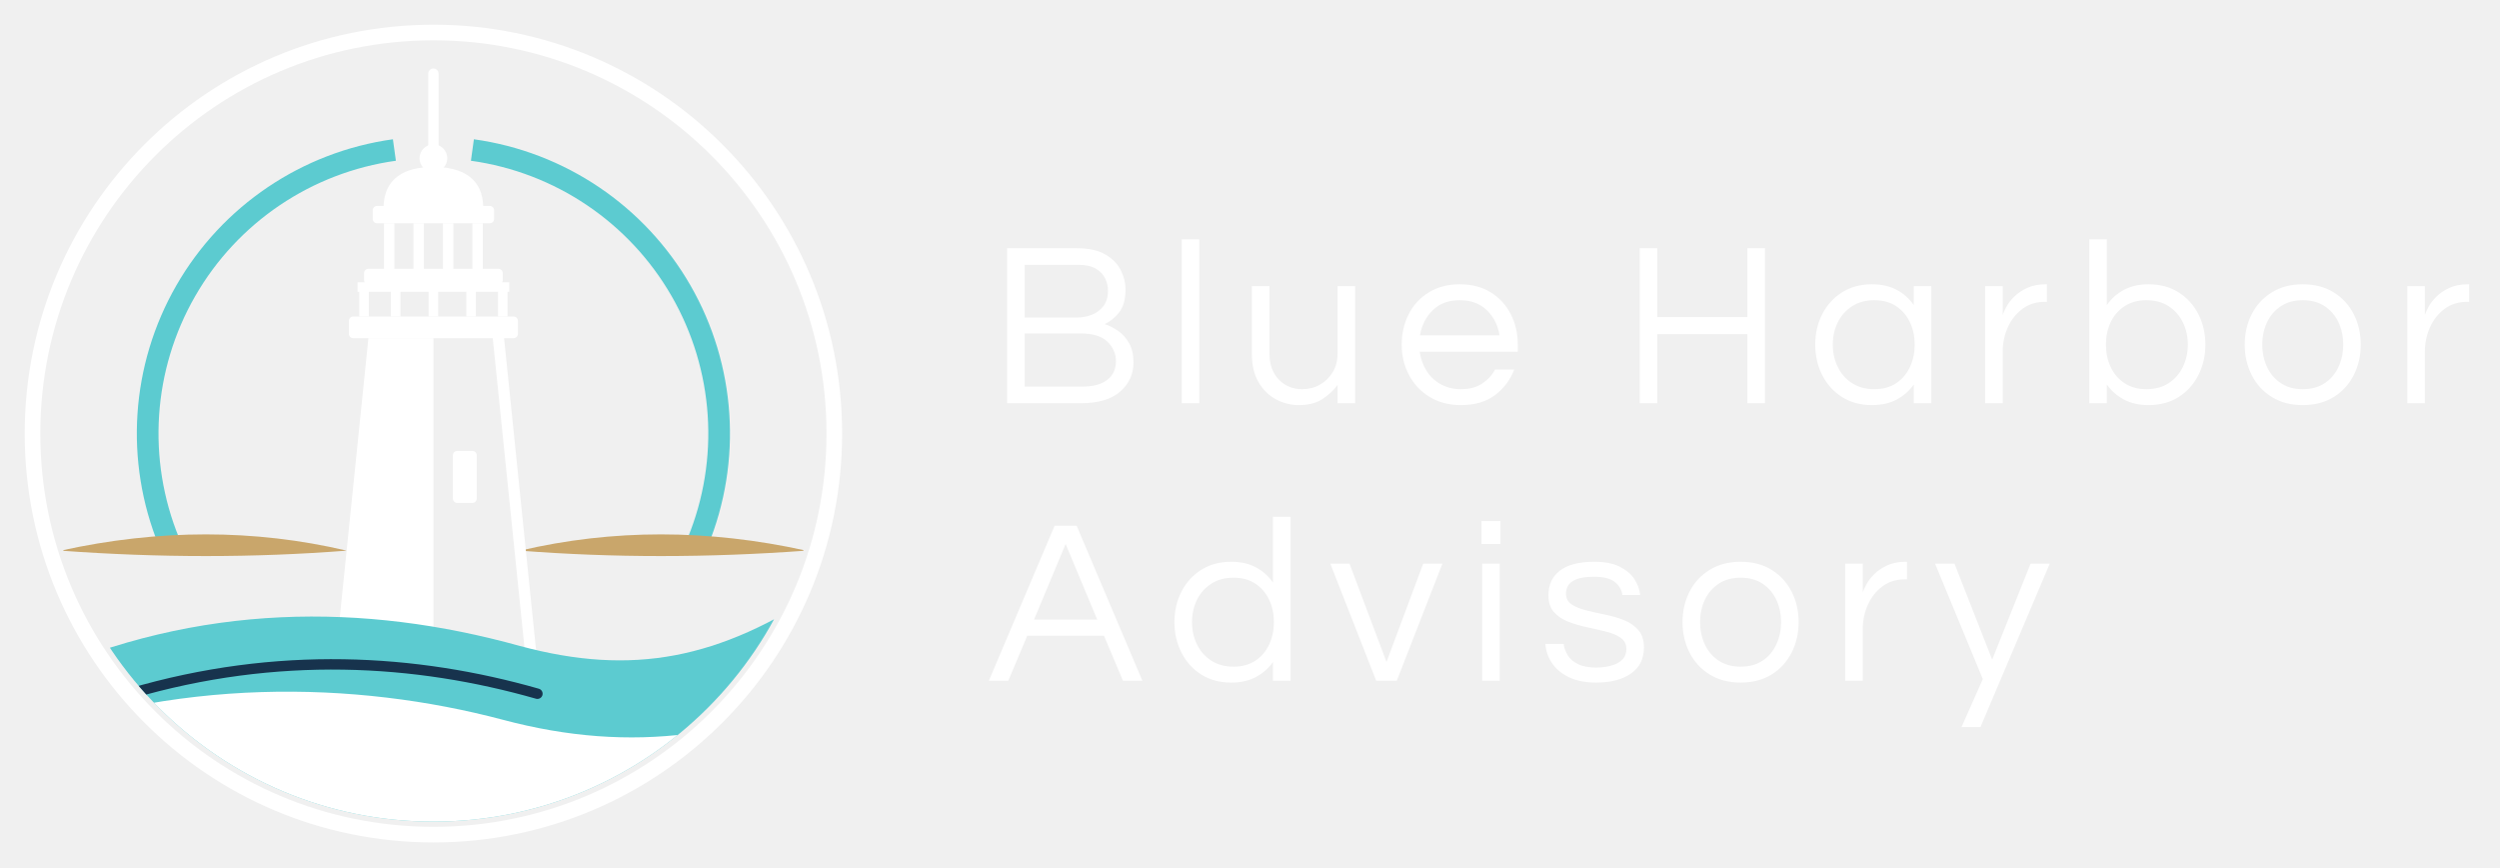
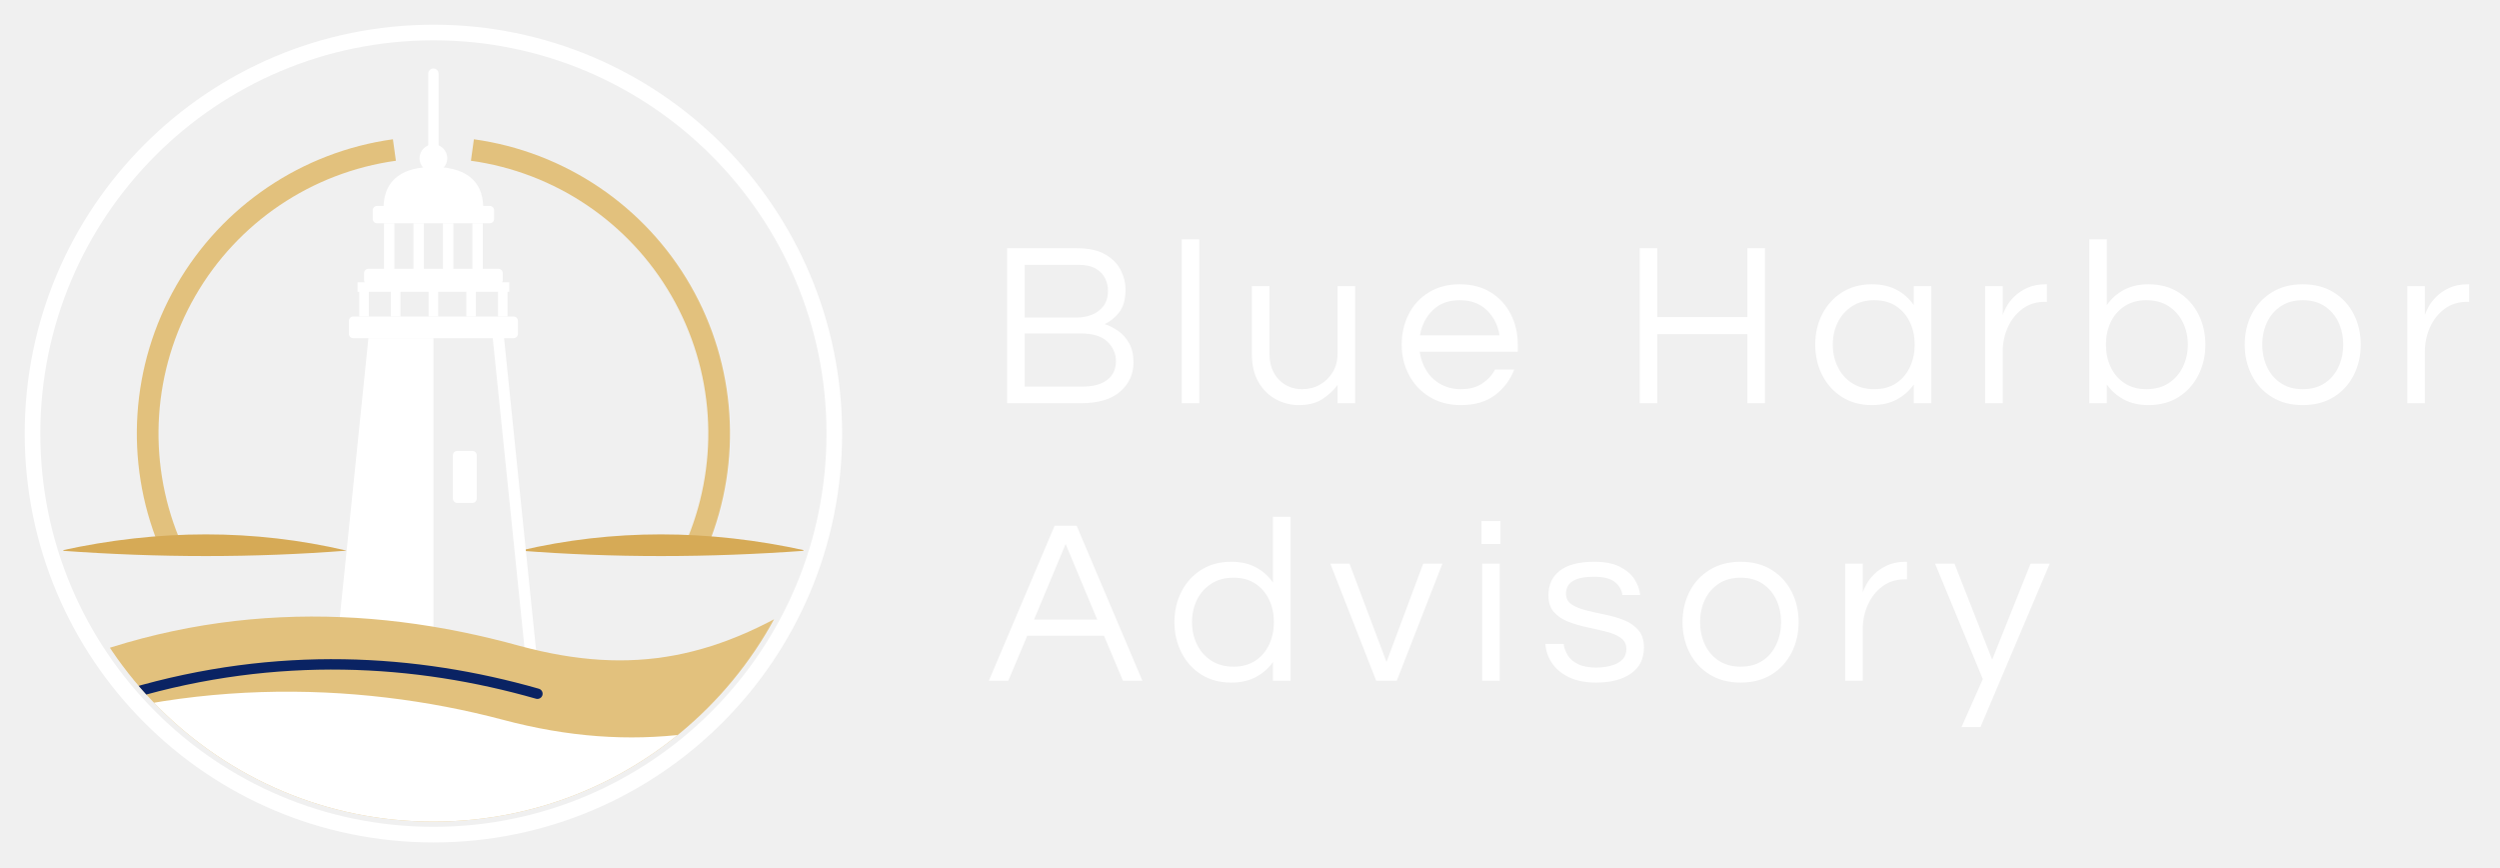
<svg xmlns="http://www.w3.org/2000/svg" viewBox="0 0 576.6 200">
  <g>
    <defs>
      <clipPath id="inreversec">
        <circle cx="100" cy="100" r="89.5" />
      </clipPath>
    </defs>
-     <path d="M39 125A66 66 0 0 1 91 34.6M109 34.6A66 66 0 0 1 161 125" fill="none" stroke="#5CCBD0" stroke-width="5" />
+     <path d="M39 125A66 66 0 0 1 91 34.6M109 34.6A66 66 0 0 1 161 125" fill="none" stroke="#E2C17D" stroke-width="5" />
    <g clip-path="url(#inreversec)">
-       <path d="M14 127Q48 119.5 80 127Q48 129.5 14 127Z M120 127Q152 119.5 186 127Q152 129.5 120 127Z" fill="#C9A66B" />
+       <path d="M14 127Q48 119.5 80 127Q48 129.5 14 127Z M120 127Q152 119.5 186 127Q152 129.5 120 127Z" fill="#D6AA56" />
    </g>
    <path d="M100 17V34" stroke="#FFFFFF" stroke-width="2.4" stroke-linecap="round" />
    <circle cx="100" cy="36.5" r="3.2" fill="#FFFFFF" />
    <path d="M88.5 48C88.5 41 93.5 38.5 100 38.5S111.5 41 111.5 48Z" fill="#FFFFFF" />
    <rect x="86" y="47.5" width="28" height="4" rx="1" fill="#FFFFFF" />
    <path d="M89.8 51.5V62.5M110.2 51.5V62.5M96.6 51.5V62.5M103.4 51.5V62.5" stroke="#FFFFFF" stroke-width="2.4" />
    <rect x="84" y="62" width="32" height="3.6" rx="1" fill="#FFFFFF" />
    <path d="M82.5 66.2H117.5M84 66.2V73M91.3 66.2V73M100 66.2V73M108.7 66.2V73M116 66.2V73" stroke="#FFFFFF" stroke-width="2.2" />
    <rect x="80.5" y="73" width="39" height="5" rx="1" fill="#FFFFFF" />
    <path d="M85 78H100V156H77Z" fill="#FFFFFF" />
    <path d="M115 78 123 156" stroke="#FFFFFF" stroke-width="2.6" stroke-linecap="round" />
    <rect x="104.5" y="104" width="5.5" height="12" rx="1" fill="#FFFFFF" />
    <g clip-path="url(#inreversec)">
-       <path d="M8 156C46 139 84 139 120 149C146 156 166 152 190 136V200H8Z" fill="#5CCBD0" />
+       <path d="M8 156C46 139 84 139 120 149C146 156 166 152 190 136V200H8Z" fill="#E2C17D" />
      <path d="M0 172C40 156 82 157 116 166C146 174 172 170 200 156V200H0Z" fill="#FFFFFF" />
-       <path d="M30 160C64 150 96 152 124 160" fill="none" stroke="#17334D" stroke-width="2.4" stroke-linecap="round" />
+       <path d="M30 160C64 150 96 152 124 160" fill="none" stroke="#0A2363" stroke-width="2.4" stroke-linecap="round" />
    </g>
    <circle cx="100" cy="100" r="92.5" fill="none" stroke="#FFFFFF" stroke-width="3.6" />
  </g>
  <path d="M232.374 93.0V57.252H248.412Q252.624 57.252 255.081 58.71Q257.538 60.168 258.618 62.355Q259.698 64.542 259.698 66.702Q259.698 70.158 258.24 72.021Q256.782 73.884 254.892 74.748Q256.404 75.234 257.943 76.287Q259.482 77.34 260.508 79.122Q261.534 80.904 261.534 83.604Q261.534 87.6 258.483 90.3Q255.432 93.0 249.33 93.0ZM236.424 73.236H248.412Q250.302 73.236 251.949 72.588Q253.596 71.94 254.622 70.563Q255.648 69.186 255.648 67.026Q255.648 65.514 254.973 64.164Q254.298 62.814 252.813 61.95Q251.328 61.086 248.844 61.086H236.424ZM236.424 89.166H249.762Q253.434 89.166 255.459 87.627Q257.484 86.088 257.484 83.28Q257.484 80.742 255.54 78.825Q253.596 76.908 249.33 76.908H236.424Z M272.658 93.0V55.2H276.708V93.0Z M299.658 93.432Q296.904 93.432 294.42 92.109Q291.936 90.786 290.397 88.167Q288.858 85.548 288.858 81.714V66.0H292.908V81.606Q292.908 85.278 295.041 87.519Q297.174 89.76 300.468 89.76Q302.736 89.76 304.572 88.707Q306.408 87.654 307.515 85.818Q308.622 83.982 308.622 81.552V66.0H312.672V93.0H308.622V88.788Q307.164 90.732 305.058 92.082Q302.952 93.432 299.658 93.432Z M337.08 93.432Q332.976 93.432 329.898 91.569Q326.82 89.706 325.119 86.52Q323.418 83.334 323.418 79.5Q323.418 75.612 325.038 72.453Q326.658 69.294 329.682 67.431Q332.706 65.568 336.81 65.568Q340.968 65.568 343.965 67.431Q346.962 69.294 348.582 72.453Q350.202 75.612 350.202 79.5V81.12H327.576Q327.9 83.496 329.115 85.467Q330.33 87.438 332.382 88.599Q334.434 89.76 337.134 89.76Q339.996 89.76 341.94 88.491Q343.884 87.222 344.964 85.224H349.392Q347.988 88.842 344.937 91.137Q341.886 93.432 337.08 93.432ZM327.63 77.34H345.99Q345.45 73.884 343.074 71.562Q340.698 69.24 336.81 69.24Q332.922 69.24 330.573 71.562Q328.224 73.884 327.63 77.34Z  M378.336 93.0V57.252H382.386V73.128H403.176V57.252H407.226V93.0H403.176V77.07H382.386V93.0Z M431.904 93.432Q427.962 93.432 425.019 91.569Q422.076 89.706 420.456 86.52Q418.836 83.334 418.836 79.5Q418.836 75.612 420.456 72.453Q422.076 69.294 425.019 67.431Q427.962 65.568 431.904 65.568Q435.252 65.568 437.655 66.864Q440.058 68.16 441.57 70.374V66.0H445.62V93.0H441.57V88.68Q440.058 90.84 437.655 92.136Q435.252 93.432 431.904 93.432ZM432.444 89.76Q435.468 89.76 437.547 88.356Q439.626 86.952 440.706 84.603Q441.786 82.254 441.786 79.5Q441.786 76.692 440.706 74.37Q439.626 72.048 437.547 70.644Q435.468 69.24 432.444 69.24Q429.474 69.24 427.314 70.644Q425.154 72.048 424.02 74.37Q422.886 76.692 422.886 79.5Q422.886 82.254 424.02 84.603Q425.154 86.952 427.314 88.356Q429.474 89.76 432.444 89.76Z M458.04 93.0V66.0H462.09V72.642Q462.306 71.94 462.927 70.779Q463.548 69.618 464.736 68.43Q465.924 67.242 467.733 66.405Q469.542 65.568 472.026 65.568H472.296V69.618H471.81Q468.786 69.618 466.599 71.265Q464.412 72.912 463.251 75.531Q462.09 78.15 462.09 81.12V93.0Z M495.786 93.432Q492.438 93.432 490.035 92.136Q487.632 90.84 486.12 88.68V93.0H482.07V55.2H486.12V70.374Q487.632 68.16 490.035 66.864Q492.438 65.568 495.786 65.568Q499.728 65.568 502.671 67.431Q505.614 69.294 507.234 72.453Q508.854 75.612 508.854 79.5Q508.854 83.334 507.234 86.52Q505.614 89.706 502.671 91.569Q499.728 93.432 495.786 93.432ZM495.246 89.76Q498.27 89.76 500.403 88.356Q502.536 86.952 503.67 84.603Q504.804 82.254 504.804 79.5Q504.804 76.692 503.67 74.37Q502.536 72.048 500.403 70.644Q498.27 69.24 495.246 69.24Q492.276 69.24 490.17 70.644Q488.064 72.048 486.984 74.37Q485.904 76.692 485.904 79.5Q485.904 82.254 486.984 84.603Q488.064 86.952 490.17 88.356Q492.276 89.76 495.246 89.76Z M531.318 93.432Q527.214 93.432 524.19 91.569Q521.166 89.706 519.546 86.52Q517.926 83.334 517.926 79.5Q517.926 75.612 519.546 72.453Q521.166 69.294 524.19 67.431Q527.214 65.568 531.318 65.568Q535.476 65.568 538.473 67.431Q541.47 69.294 543.09 72.453Q544.71 75.612 544.71 79.5Q544.71 83.334 543.09 86.52Q541.47 89.706 538.473 91.569Q535.476 93.432 531.318 93.432ZM531.318 89.76Q534.342 89.76 536.421 88.356Q538.5 86.952 539.58 84.603Q540.66 82.254 540.66 79.5Q540.66 76.692 539.58 74.37Q538.5 72.048 536.421 70.644Q534.342 69.24 531.318 69.24Q528.348 69.24 526.242 70.644Q524.136 72.048 523.056 74.37Q521.976 76.692 521.976 79.5Q521.976 82.254 523.056 84.603Q524.136 86.952 526.242 88.356Q528.348 89.76 531.318 89.76Z M555.456 93.0V66.0H559.506V72.642Q559.722 71.94 560.343 70.779Q560.964 69.618 562.152 68.43Q563.34 67.242 565.149 66.405Q566.958 65.568 569.442 65.568H569.712V69.618H569.226Q566.202 69.618 564.015 71.265Q561.828 72.912 560.667 75.531Q559.506 78.15 559.506 81.12V93.0Z" fill="#FFFFFF" />
  <path d="M228.162 157.0 243.336 121.252H248.412L263.586 157.0H259.104L254.73 146.632H237.018L232.644 157.0ZM238.584 142.906H253.164L245.874 125.464Z M284.052 157.432Q280.11 157.432 277.167 155.569Q274.224 153.706 272.604 150.52Q270.984 147.334 270.984 143.5Q270.984 139.612 272.604 136.453Q274.224 133.294 277.167 131.431Q280.11 129.568 284.052 129.568Q287.4 129.568 289.803 130.864Q292.206 132.16 293.718 134.374V119.2H297.768V157.0H293.718V152.68Q292.206 154.84 289.803 156.136Q287.4 157.432 284.052 157.432ZM284.592 153.76Q287.616 153.76 289.695 152.356Q291.774 150.952 292.854 148.603Q293.934 146.254 293.934 143.5Q293.934 140.692 292.854 138.37Q291.774 136.048 289.695 134.644Q287.616 133.24 284.592 133.24Q281.622 133.24 279.462 134.644Q277.302 136.048 276.168 138.37Q275.034 140.692 275.034 143.5Q275.034 146.254 276.168 148.603Q277.302 150.952 279.462 152.356Q281.622 153.76 284.592 153.76Z M317.532 157.0 306.948 130.0H311.376L319.908 152.68L328.386 130.0H332.814L322.284 157.0Z M341.832 125.464V120.172H346.206V125.464ZM341.994 157.0V130.0H346.044V157.0Z M368.292 157.432Q364.566 157.432 362.001 156.19Q359.436 154.948 358.086 152.923Q356.736 150.898 356.574 148.522H360.786Q360.948 149.872 361.731 151.141Q362.514 152.41 364.134 153.193Q365.754 153.976 368.346 153.976Q369.156 153.976 370.344 153.814Q371.532 153.652 372.639 153.22Q373.746 152.788 374.502 151.924Q375.258 151.06 375.258 149.71Q375.258 148.036 373.962 147.118Q372.666 146.2 370.614 145.687Q368.562 145.174 366.267 144.688Q363.972 144.202 361.92 143.419Q359.868 142.636 358.572 141.205Q357.276 139.774 357.276 137.29Q357.276 133.618 359.949 131.593Q362.622 129.568 367.86 129.568Q371.424 129.568 373.665 130.675Q375.906 131.782 377.067 133.51Q378.228 135.238 378.444 137.236H374.34Q374.124 135.508 372.639 134.266Q371.154 133.024 367.752 133.024Q361.326 133.024 361.326 136.912Q361.326 138.532 362.622 139.396Q363.918 140.26 365.97 140.773Q368.022 141.286 370.317 141.745Q372.612 142.204 374.664 143.014Q376.716 143.824 378.012 145.309Q379.308 146.794 379.308 149.332Q379.308 153.274 376.311 155.353Q373.314 157.432 368.292 157.432Z M401.61 157.432Q397.506 157.432 394.482 155.569Q391.458 153.706 389.838 150.52Q388.218 147.334 388.218 143.5Q388.218 139.612 389.838 136.453Q391.458 133.294 394.482 131.431Q397.506 129.568 401.61 129.568Q405.768 129.568 408.765 131.431Q411.762 133.294 413.382 136.453Q415.002 139.612 415.002 143.5Q415.002 147.334 413.382 150.52Q411.762 153.706 408.765 155.569Q405.768 157.432 401.61 157.432ZM401.61 153.76Q404.634 153.76 406.713 152.356Q408.792 150.952 409.872 148.603Q410.952 146.254 410.952 143.5Q410.952 140.692 409.872 138.37Q408.792 136.048 406.713 134.644Q404.634 133.24 401.61 133.24Q398.64 133.24 396.534 134.644Q394.428 136.048 393.348 138.37Q392.268 140.692 392.268 143.5Q392.268 146.254 393.348 148.603Q394.428 150.952 396.534 152.356Q398.64 153.76 401.61 153.76Z M425.748 157.0V130.0H429.798V136.642Q430.014 135.94 430.635 134.779Q431.256 133.618 432.444 132.43Q433.632 131.242 435.441 130.405Q437.25 129.568 439.734 129.568H440.004V133.618H439.518Q436.494 133.618 434.307 135.265Q432.12 136.912 430.959 139.531Q429.798 142.15 429.798 145.12V157.0Z M452.586 167.692 457.5 156.622 446.484 130.0H450.966L459.66 152.14L468.516 130.0H472.944L456.96 167.692Z" fill="#FFFFFF" />
</svg>
